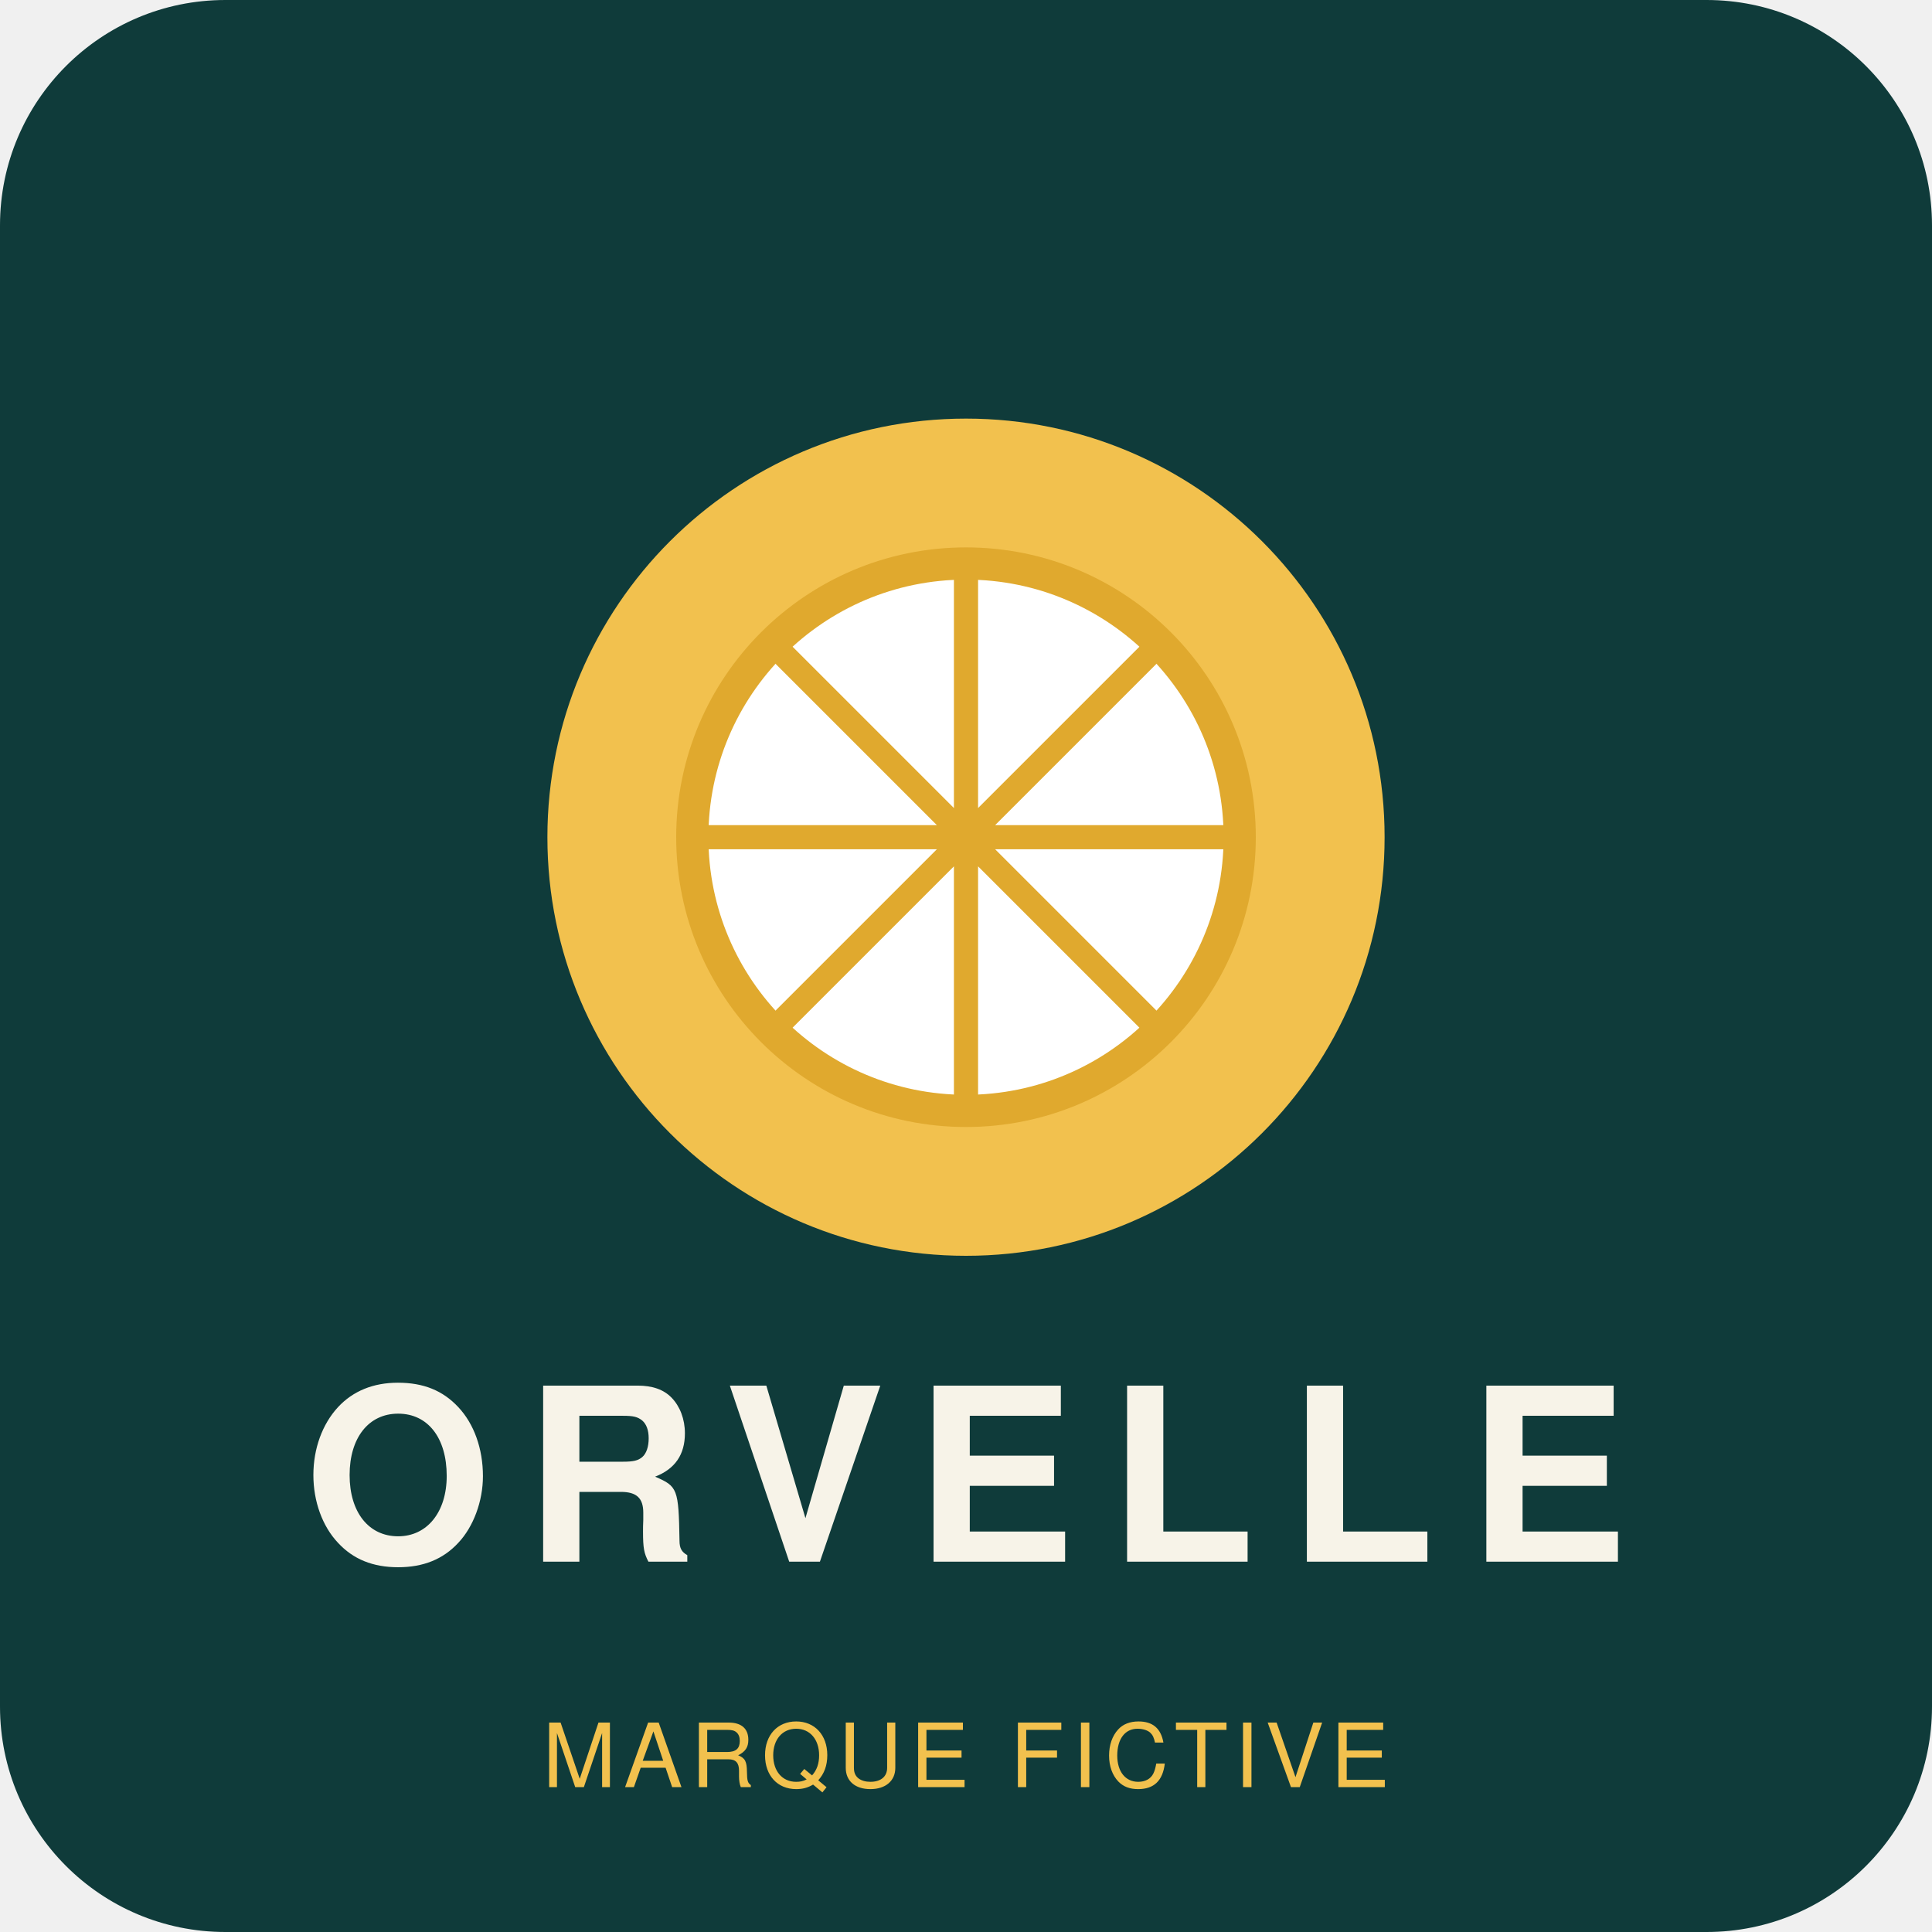
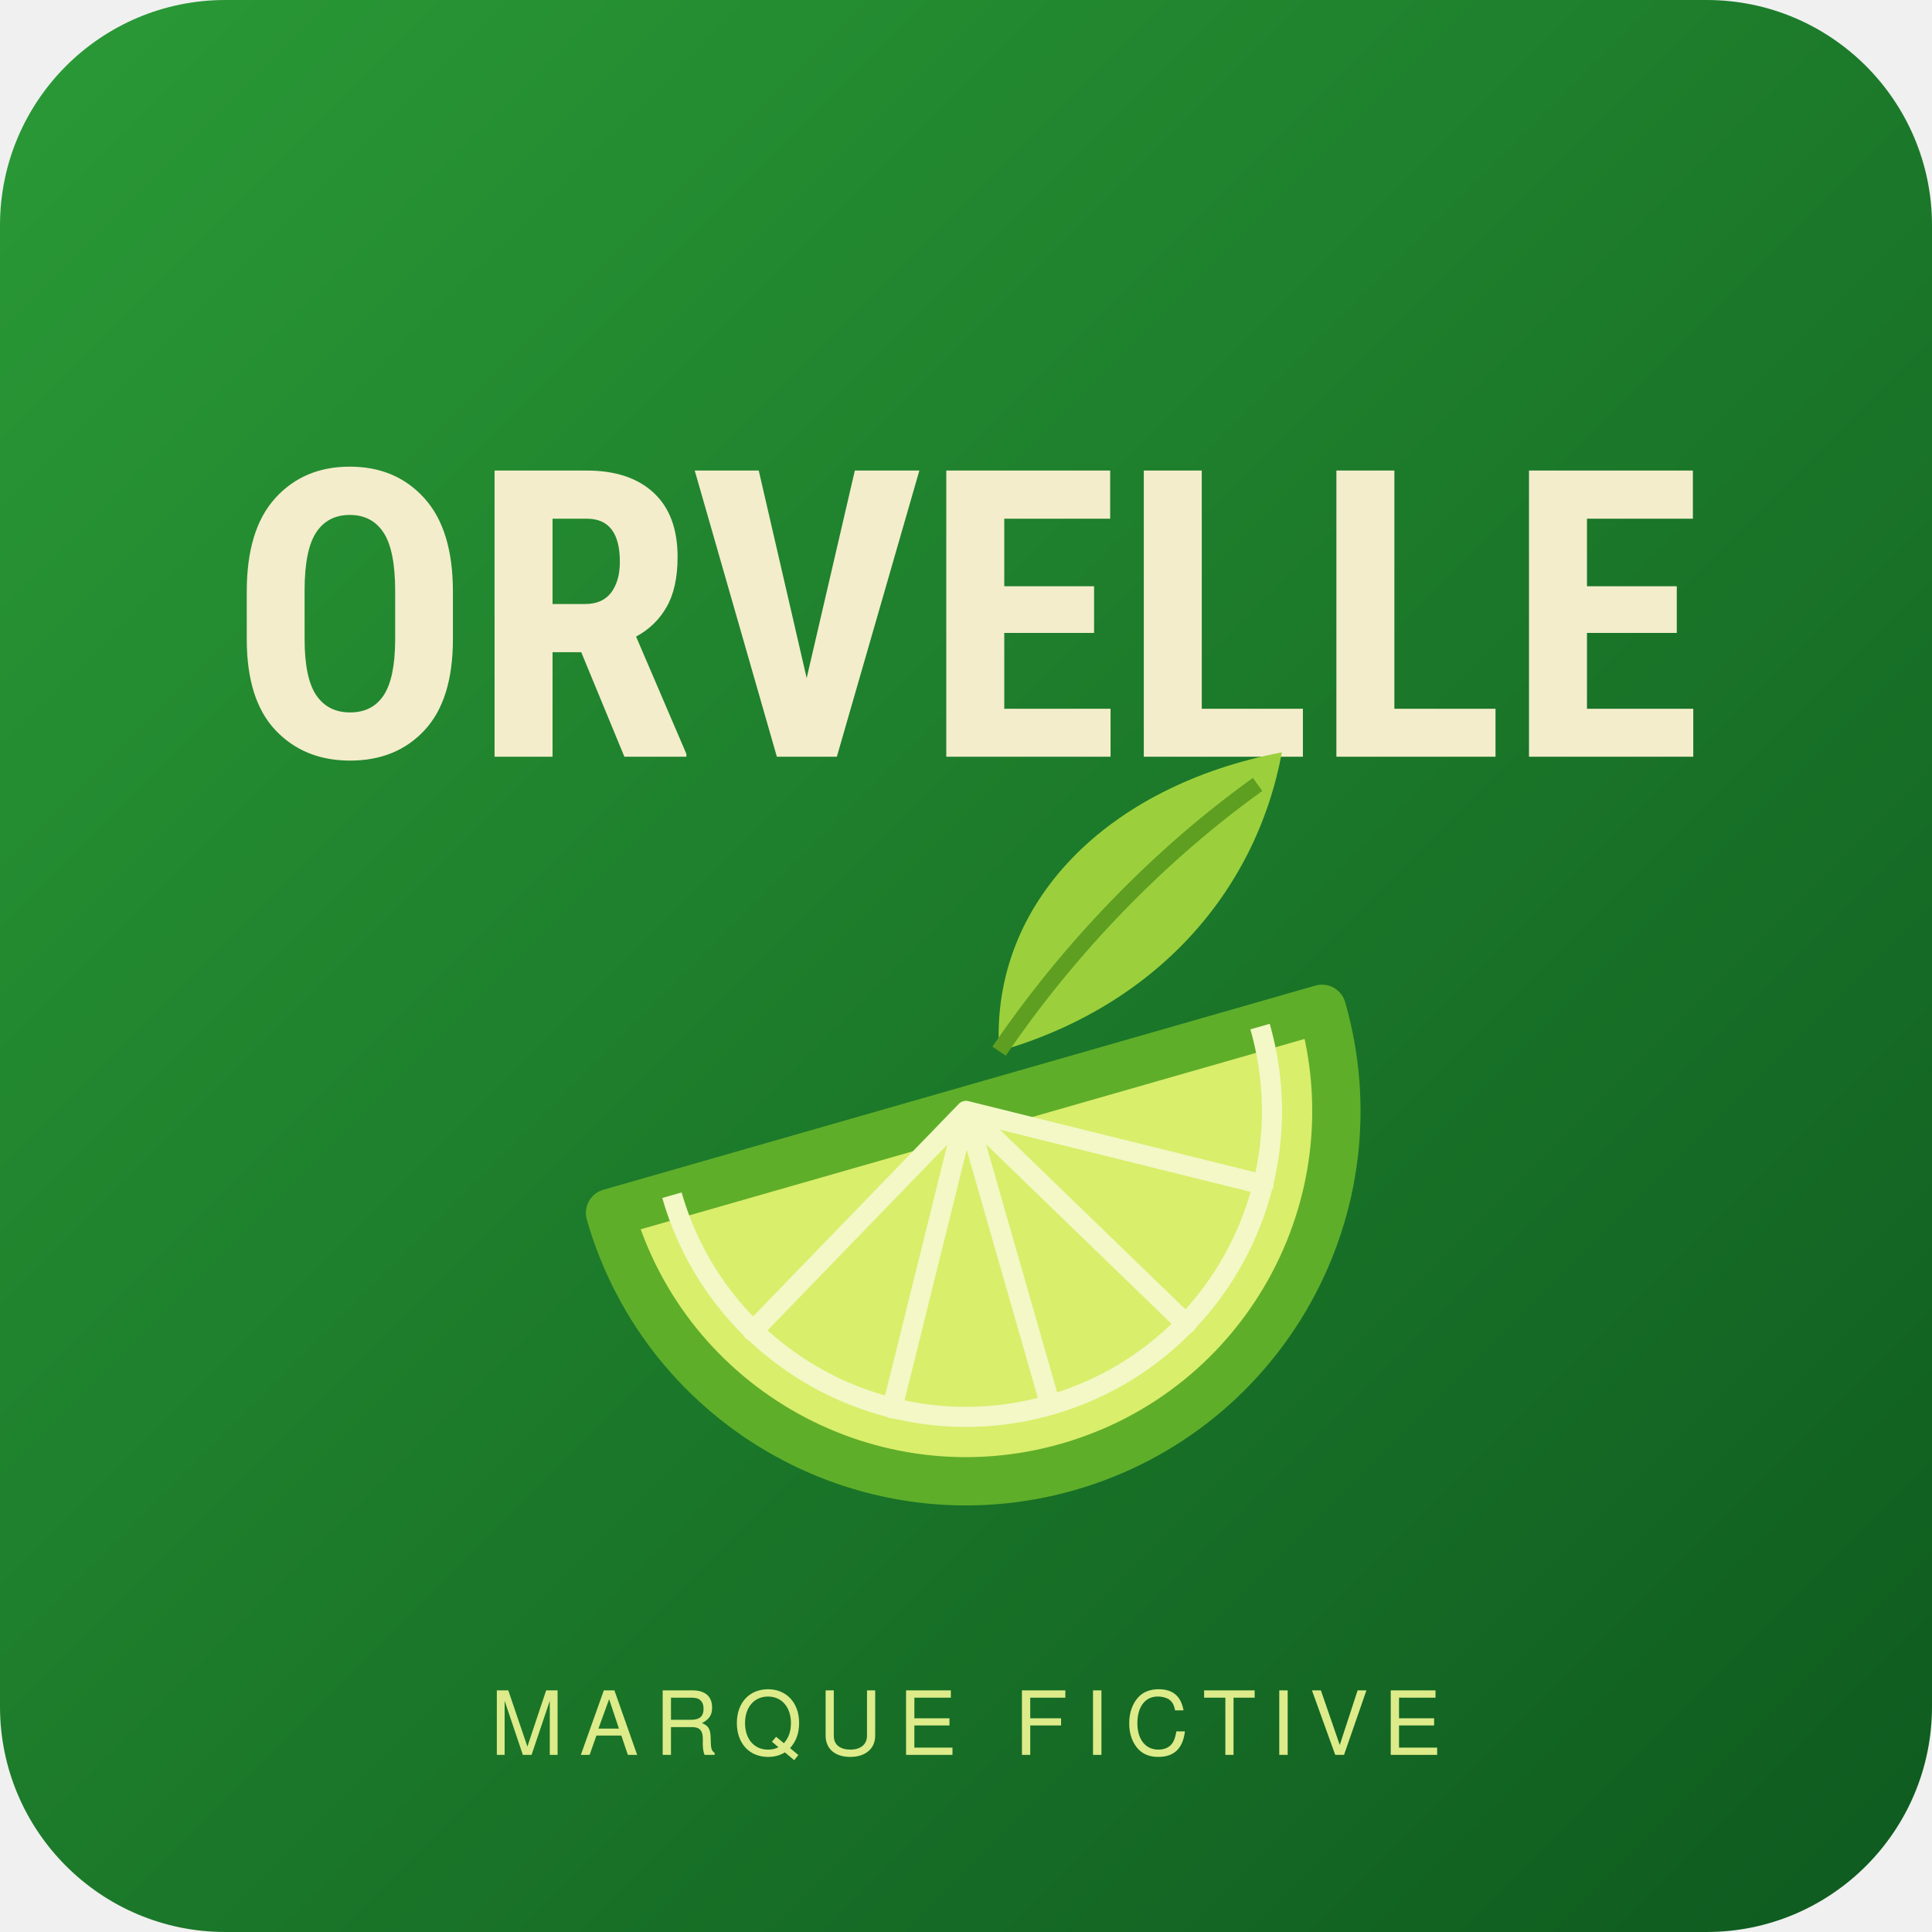
<svg xmlns="http://www.w3.org/2000/svg" width="240" height="240" viewBox="0 0 240 240" role="img" aria-label="Logo fictif Orvelle — démonstration">
-   <rect width="240" height="240" rx="28" fill="#0F3B3A" />
-   <circle cx="120" cy="104" r="52" fill="#F2C14E" />
-   <circle cx="120" cy="104" r="34" fill="#FFFFFF" stroke="#E0A92E" stroke-width="4" />
-   <path d="M120 70 V138 M86 104 H154 M96 80 L144 128 M144 80 L96 128" stroke="#E0A92E" stroke-width="3" />
-   <text x="120" y="194" text-anchor="middle" font-family="Helvetica, Arial, sans-serif" font-weight="700" font-size="30" letter-spacing="4" fill="#F7F3E8">ORVELLE</text>
-   <text x="120" y="222" text-anchor="middle" font-family="Helvetica, Arial, sans-serif" font-size="11" letter-spacing="1" fill="#F2C14E">MARQUE FICTIVE</text>
+   <defs>
+     <linearGradient id="canette" x1="0" y1="0" x2="1" y2="1">
+       <stop offset="0" stop-color="#2A9A36" />
+       <stop offset="1" stop-color="#0E5A1F" />
+     </linearGradient>
+   </defs>
+   <rect width="240" height="240" rx="28" fill="url(#canette)" />
+   <text x="120" y="94" text-anchor="middle" textLength="180" lengthAdjust="spacingAndGlyphs" font-family="'Arial Narrow', 'Roboto Condensed', 'Helvetica Neue', Arial, sans-serif" font-weight="800" font-size="50" fill="#F3EDCB">ORVELLE</text>
+   <g transform="rotate(-16 120 138)">
+     <path d="M126 132 C130 114 148 104 170 106 C162 122 146 132 126 132 Z" fill="#9BD03C" />
+     <path d="M126 132 C138 122 152 114 166 109" stroke="#5E9F22" stroke-width="2" fill="none" />
+     <path d="M74 138 A46 46 0 0 0 166 138 Z" fill="#D9EE6B" stroke="#5FAE2A" stroke-width="6" stroke-linejoin="round" />
+     <path d="M82 138 A38 38 0 0 0 158 138" fill="none" stroke="#F3F8C6" stroke-width="2.5" />
+     <path d="M120 138 L87 157 M120 138 L101 171 M120 138 L120 176 M120 138 L139 171 M120 138 L153 157" stroke="#F3F8C6" stroke-width="2.5" stroke-linecap="round" />
+   </g>
+   <text x="120" y="218" text-anchor="middle" font-family="Helvetica, Arial, sans-serif" font-size="11" letter-spacing="2" fill="#DDEB8A">MARQUE FICTIVE</text>
</svg>
